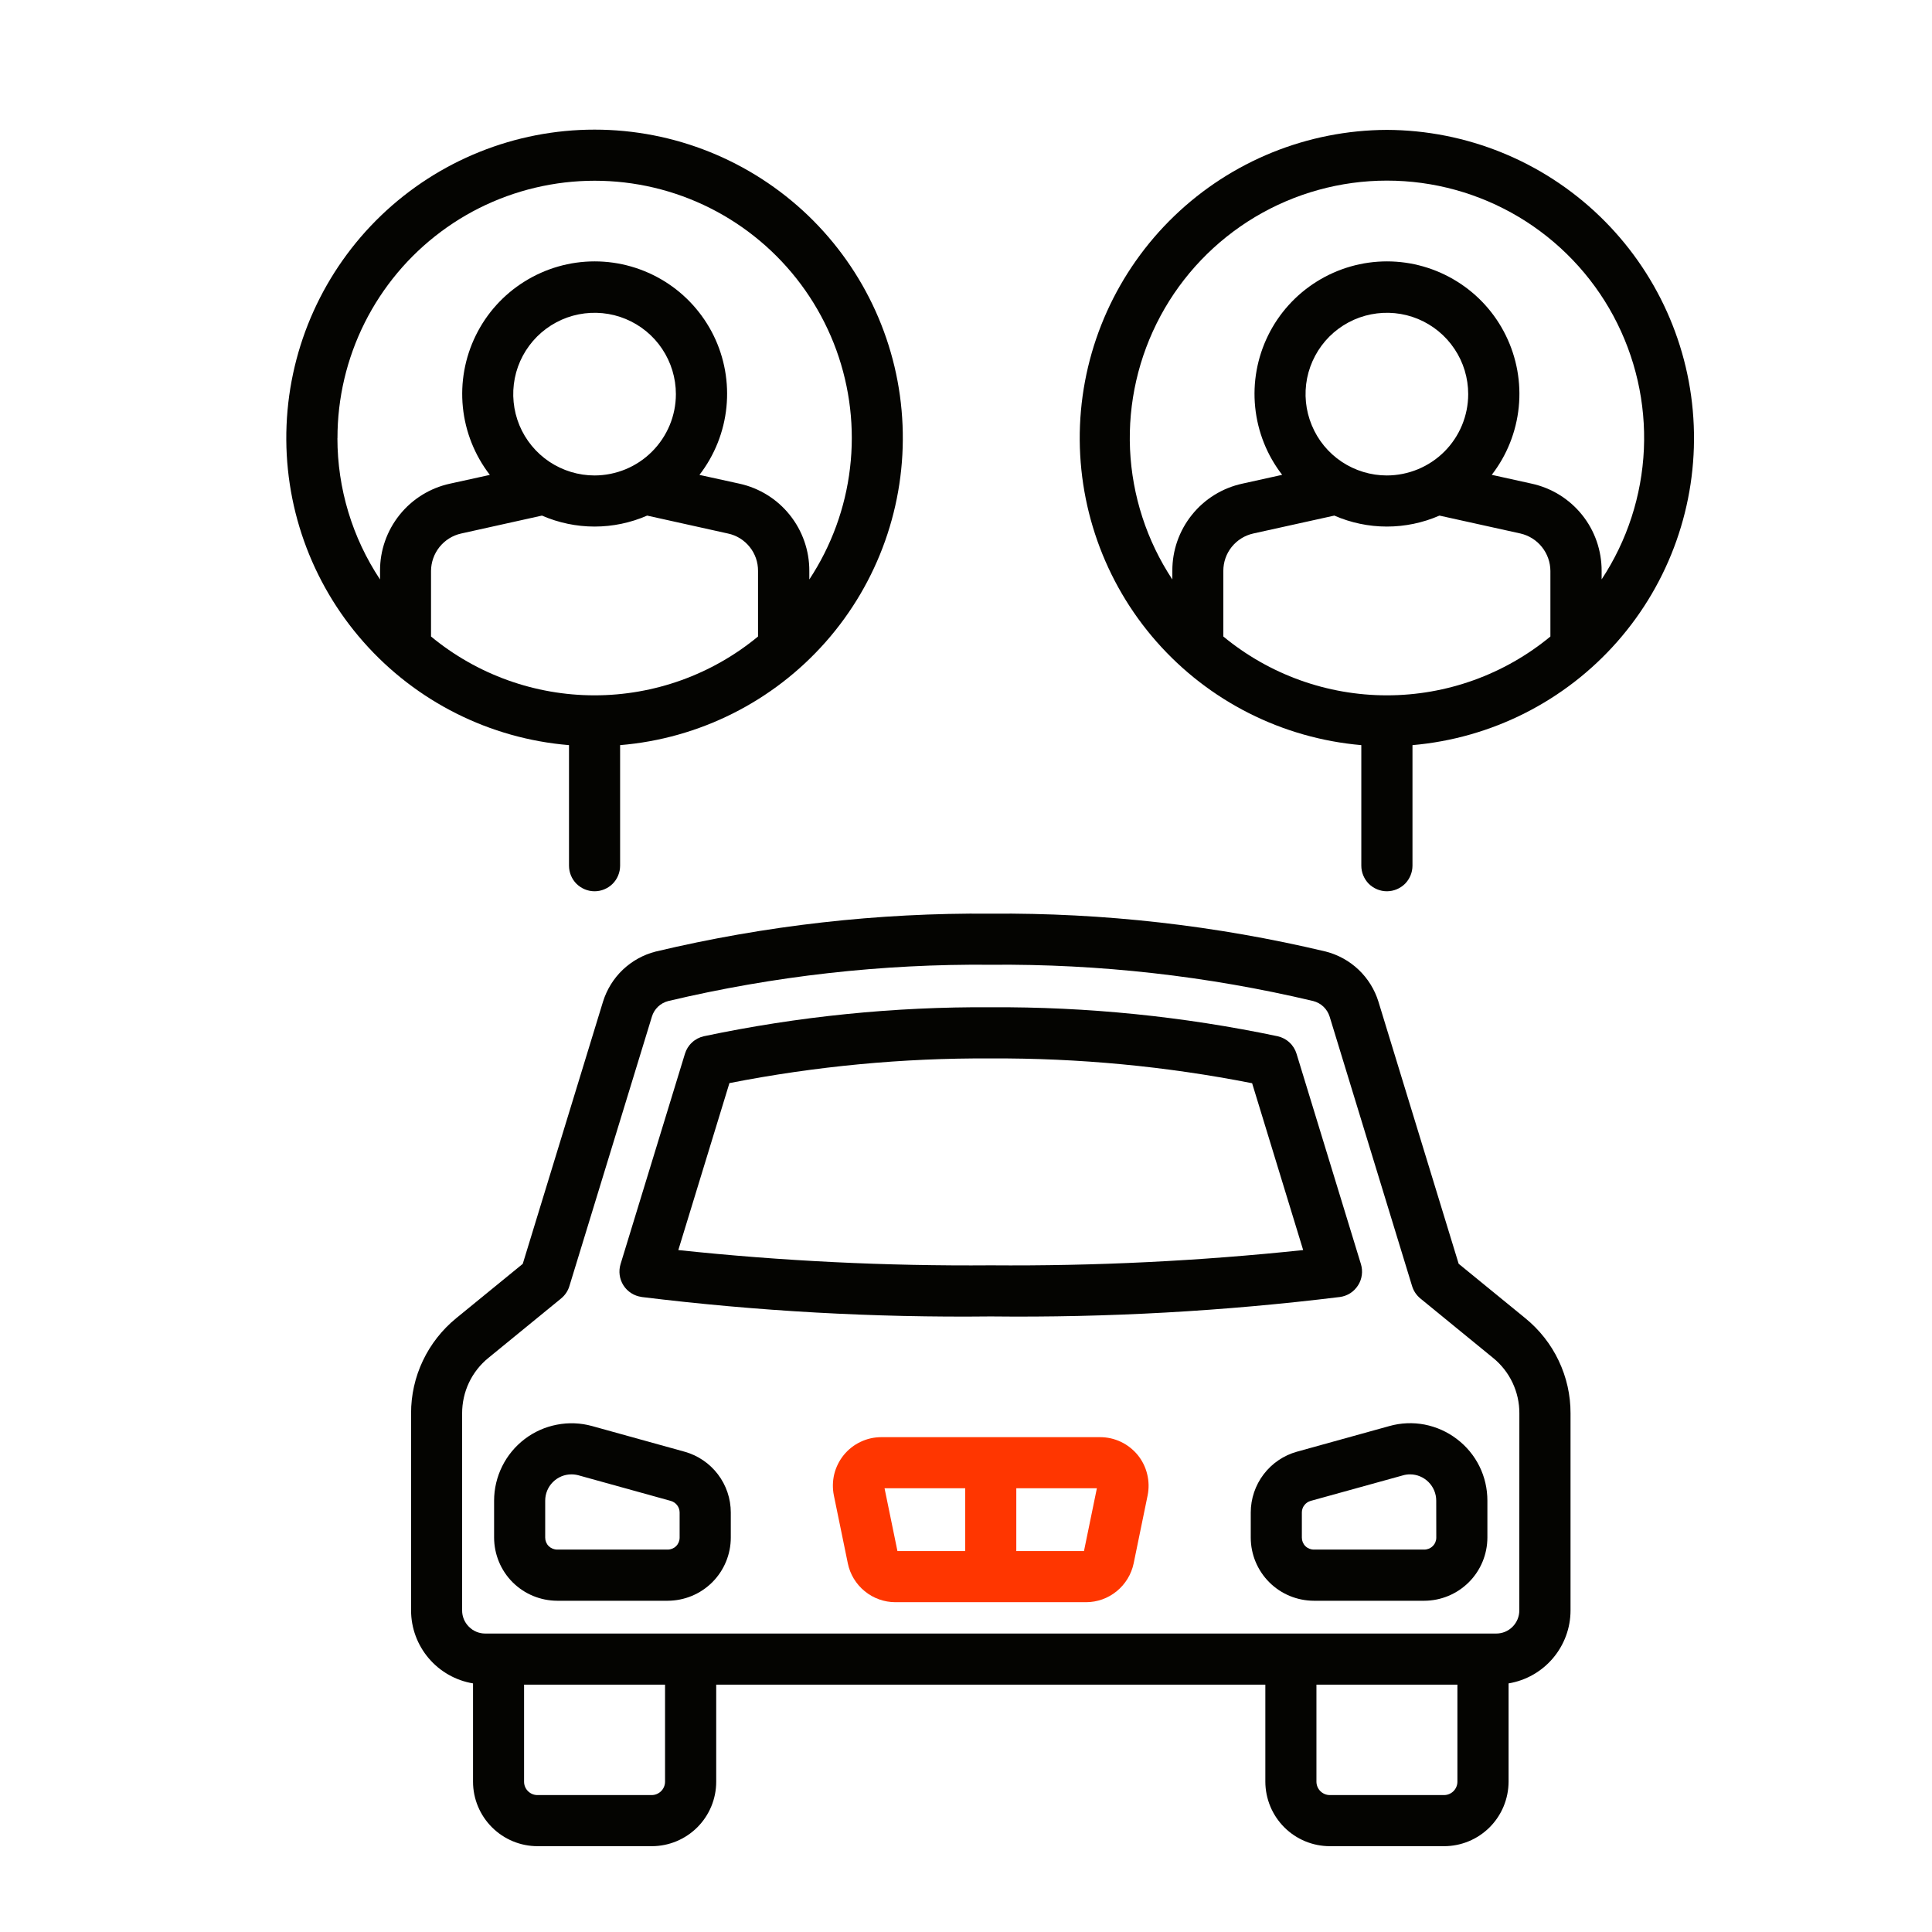
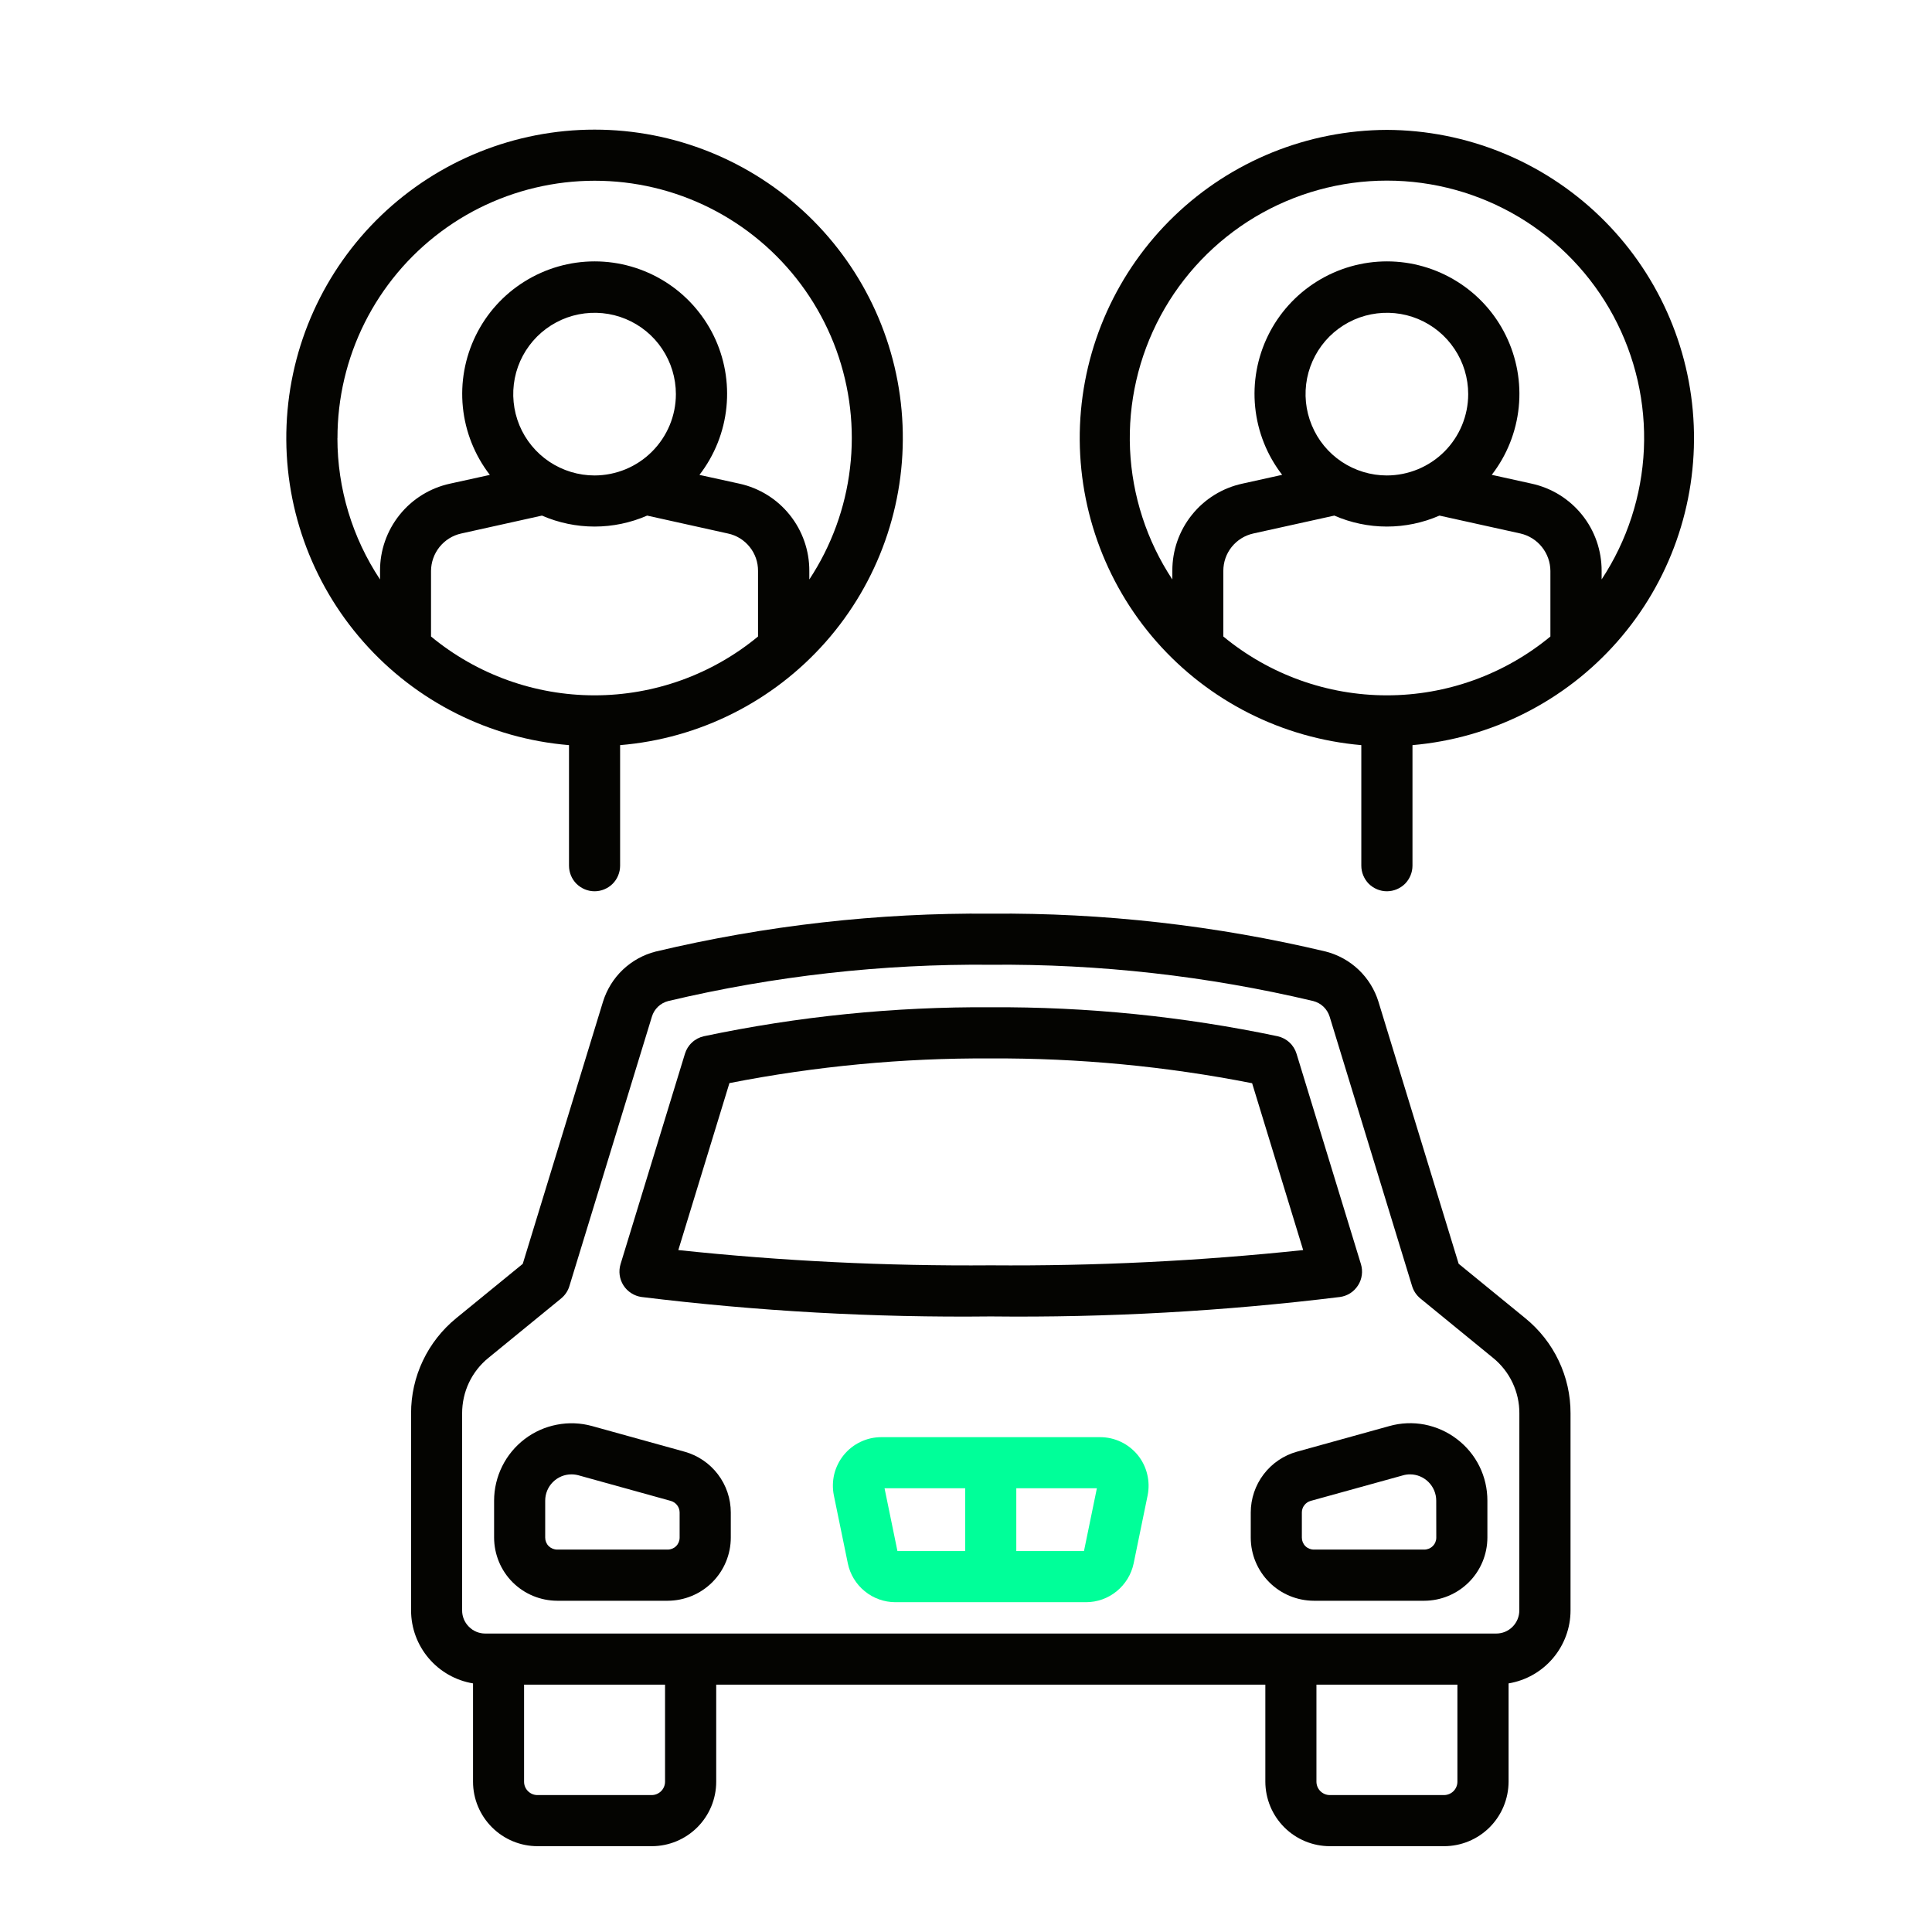
<svg xmlns="http://www.w3.org/2000/svg" width="31" height="31" viewBox="0 0 31 31" fill="none">
-   <path d="M24.475 21.152L23.405 20.278L22.118 16.073C22.058 15.878 21.948 15.701 21.8 15.56C21.652 15.419 21.47 15.319 21.272 15.268C19.511 14.849 17.707 14.645 15.897 14.66C14.088 14.645 12.283 14.849 10.522 15.268C10.324 15.318 10.142 15.419 9.993 15.56C9.845 15.701 9.736 15.878 9.675 16.074L8.388 20.279L7.319 21.152C7.093 21.337 6.91 21.57 6.785 21.834C6.66 22.097 6.595 22.386 6.596 22.678V25.841C6.596 26.122 6.697 26.394 6.879 26.608C7.061 26.822 7.313 26.965 7.59 27.011V28.589C7.59 28.863 7.7 29.126 7.894 29.32C8.088 29.514 8.351 29.623 8.625 29.623H10.458C10.732 29.623 10.995 29.514 11.189 29.32C11.383 29.126 11.492 28.863 11.492 28.589V27.031H20.303V28.588C20.304 28.863 20.413 29.126 20.607 29.32C20.801 29.514 21.064 29.623 21.338 29.623H23.171C23.445 29.623 23.708 29.514 23.902 29.32C24.096 29.126 24.205 28.863 24.206 28.588V27.011C24.483 26.965 24.735 26.822 24.917 26.608C25.099 26.394 25.2 26.122 25.2 25.841V22.678C25.201 22.386 25.136 22.097 25.01 21.833C24.885 21.569 24.702 21.337 24.475 21.152ZM10.671 28.589C10.671 28.645 10.648 28.7 10.608 28.74C10.568 28.78 10.513 28.803 10.456 28.803H8.623C8.566 28.803 8.512 28.78 8.472 28.74C8.431 28.7 8.409 28.645 8.409 28.589V27.031H10.671V28.589ZM23.169 28.803H21.338C21.281 28.803 21.226 28.78 21.186 28.74C21.146 28.7 21.123 28.645 21.123 28.588V27.031H23.385V28.588C23.385 28.645 23.362 28.7 23.322 28.74C23.282 28.78 23.227 28.803 23.17 28.803H23.169ZM24.378 25.841C24.378 25.939 24.339 26.033 24.27 26.102C24.201 26.172 24.107 26.211 24.009 26.211H7.785C7.687 26.211 7.593 26.172 7.524 26.102C7.454 26.033 7.415 25.939 7.415 25.841V22.678C7.415 22.508 7.452 22.339 7.525 22.185C7.598 22.031 7.705 21.895 7.837 21.788L9.004 20.834C9.066 20.783 9.113 20.714 9.136 20.637L10.46 16.313C10.478 16.252 10.512 16.197 10.558 16.153C10.604 16.109 10.661 16.078 10.723 16.062C12.418 15.66 14.155 15.464 15.897 15.48C17.639 15.465 19.376 15.66 21.071 16.062C21.133 16.078 21.19 16.109 21.236 16.153C21.282 16.197 21.316 16.252 21.335 16.313L22.658 20.637C22.682 20.715 22.728 20.783 22.791 20.835L23.957 21.788C24.089 21.895 24.196 22.031 24.269 22.185C24.342 22.339 24.38 22.508 24.379 22.678L24.378 25.841Z" fill="#040401" />
-   <path d="M10.294 20.811C12.152 21.039 14.024 21.144 15.897 21.123C17.77 21.144 19.641 21.039 21.5 20.811C21.559 20.803 21.616 20.782 21.666 20.75C21.716 20.718 21.758 20.675 21.79 20.625C21.823 20.575 21.843 20.518 21.851 20.459C21.859 20.4 21.854 20.34 21.837 20.284L20.804 16.909C20.783 16.839 20.744 16.776 20.69 16.727C20.637 16.677 20.571 16.643 20.5 16.627C18.986 16.309 17.443 16.153 15.897 16.162C14.351 16.152 12.807 16.308 11.294 16.627C11.223 16.643 11.157 16.677 11.104 16.727C11.05 16.776 11.011 16.839 10.99 16.909L9.957 20.284C9.94 20.34 9.935 20.4 9.943 20.459C9.951 20.518 9.972 20.575 10.004 20.625C10.036 20.675 10.078 20.717 10.128 20.749C10.178 20.781 10.235 20.802 10.294 20.81V20.811ZM11.704 17.379C13.085 17.108 14.489 16.975 15.897 16.983C17.305 16.976 18.709 17.109 20.091 17.381L20.91 20.058C19.245 20.234 17.571 20.316 15.897 20.303C14.223 20.316 12.549 20.235 10.884 20.058L11.704 17.379Z" fill="#040401" />
-   <path d="M17.65 23.06H14.143C14.027 23.06 13.913 23.085 13.809 23.135C13.704 23.184 13.612 23.257 13.539 23.346C13.466 23.436 13.414 23.541 13.386 23.653C13.359 23.766 13.357 23.883 13.38 23.996L13.604 25.086C13.64 25.261 13.736 25.419 13.875 25.532C14.014 25.646 14.188 25.708 14.367 25.708H17.426C17.606 25.708 17.779 25.646 17.918 25.532C18.057 25.419 18.153 25.261 18.19 25.086L18.414 23.996C18.437 23.883 18.435 23.766 18.407 23.653C18.38 23.541 18.328 23.436 18.255 23.346C18.181 23.257 18.089 23.184 17.985 23.135C17.88 23.085 17.766 23.06 17.65 23.06ZM14.193 23.88H15.487V24.888H14.4L14.193 23.88ZM17.393 24.888H16.307V23.88H17.6L17.393 24.888Z" fill="#FF3600" />
+   <path d="M24.475 21.152L23.405 20.278L22.118 16.073C22.058 15.878 21.948 15.701 21.8 15.56C21.652 15.419 21.47 15.319 21.272 15.268C19.511 14.849 17.707 14.645 15.897 14.66C14.088 14.645 12.283 14.849 10.522 15.268C10.324 15.318 10.142 15.419 9.993 15.56C9.845 15.701 9.736 15.878 9.675 16.074L8.388 20.279L7.319 21.152C7.093 21.337 6.91 21.57 6.785 21.834C6.66 22.097 6.595 22.386 6.596 22.678V25.841C6.596 26.122 6.697 26.394 6.879 26.608C7.061 26.822 7.313 26.965 7.59 27.011V28.589C7.59 28.863 7.7 29.126 7.894 29.32C8.088 29.514 8.351 29.623 8.625 29.623H10.458C10.732 29.623 10.995 29.514 11.189 29.32C11.383 29.126 11.492 28.863 11.492 28.589V27.031H20.303V28.588C20.304 28.863 20.413 29.126 20.607 29.32C20.801 29.514 21.064 29.623 21.338 29.623H23.171C23.445 29.623 23.708 29.514 23.902 29.32C24.096 29.126 24.205 28.863 24.206 28.588V27.011C24.483 26.965 24.735 26.822 24.917 26.608C25.099 26.394 25.2 26.122 25.2 25.841V22.678C25.201 22.386 25.136 22.097 25.01 21.833C24.885 21.569 24.702 21.337 24.475 21.152ZM10.671 28.589C10.671 28.645 10.648 28.7 10.608 28.74C10.568 28.78 10.513 28.803 10.456 28.803H8.623C8.566 28.803 8.512 28.78 8.472 28.74C8.431 28.7 8.409 28.645 8.409 28.589V27.031H10.671V28.589ZM23.169 28.803H21.338C21.281 28.803 21.226 28.78 21.186 28.74C21.146 28.7 21.123 28.645 21.123 28.588V27.031H23.385V28.588C23.385 28.645 23.362 28.7 23.322 28.74C23.282 28.78 23.226 28.803 23.169 28.803ZM24.378 25.841C24.378 25.939 24.339 26.033 24.27 26.102C24.201 26.172 24.107 26.211 24.009 26.211H7.785C7.687 26.211 7.593 26.172 7.524 26.102C7.454 26.033 7.415 25.939 7.415 25.841V22.678C7.415 22.508 7.452 22.339 7.525 22.185C7.598 22.031 7.705 21.895 7.837 21.788L9.004 20.834C9.066 20.783 9.113 20.714 9.136 20.637L10.46 16.313C10.478 16.252 10.512 16.197 10.558 16.153C10.604 16.109 10.661 16.078 10.723 16.062C12.418 15.66 14.155 15.464 15.897 15.48C17.639 15.465 19.376 15.66 21.071 16.062C21.133 16.078 21.19 16.109 21.236 16.153C21.282 16.197 21.316 16.252 21.335 16.313L22.658 20.637C22.682 20.715 22.728 20.783 22.791 20.835L23.957 21.788C24.089 21.895 24.196 22.031 24.269 22.185C24.342 22.339 24.38 22.508 24.379 22.678L24.378 25.841Z" fill="#040401" />
+   <path d="M10.294 20.811C12.152 21.039 14.024 21.144 15.897 21.123C17.77 21.144 19.641 21.039 21.5 20.811C21.559 20.803 21.616 20.782 21.666 20.75C21.716 20.718 21.758 20.675 21.79 20.625C21.823 20.575 21.843 20.518 21.851 20.459C21.859 20.4 21.854 20.34 21.837 20.284L20.804 16.909C20.783 16.839 20.744 16.776 20.69 16.727C20.637 16.677 20.571 16.643 20.5 16.627C18.986 16.309 17.443 16.153 15.897 16.162C14.351 16.152 12.807 16.308 11.294 16.627C11.223 16.643 11.157 16.677 11.104 16.727C11.05 16.776 11.011 16.839 10.99 16.909L9.957 20.284C9.94 20.34 9.935 20.4 9.943 20.459C9.951 20.518 9.972 20.575 10.004 20.625C10.036 20.675 10.078 20.717 10.128 20.749C10.178 20.781 10.235 20.803 10.294 20.811ZM11.704 17.379C13.085 17.108 14.489 16.975 15.897 16.983C17.305 16.976 18.709 17.109 20.091 17.381L20.91 20.058C19.245 20.234 17.571 20.316 15.897 20.303C14.223 20.316 12.549 20.235 10.884 20.058L11.704 17.379Z" fill="#040401" />
+   <path d="M17.65 23.06H14.143C14.027 23.06 13.913 23.085 13.809 23.135C13.704 23.184 13.612 23.257 13.539 23.346C13.466 23.436 13.414 23.541 13.386 23.653C13.359 23.766 13.357 23.883 13.38 23.996L13.604 25.086C13.64 25.261 13.736 25.419 13.875 25.532C14.014 25.646 14.188 25.708 14.367 25.708H17.426C17.606 25.708 17.779 25.646 17.918 25.532C18.057 25.419 18.153 25.261 18.19 25.086L18.414 23.996C18.437 23.883 18.435 23.766 18.407 23.653C18.38 23.541 18.328 23.436 18.255 23.346C18.181 23.257 18.089 23.184 17.985 23.135C17.88 23.085 17.766 23.06 17.65 23.06ZM14.193 23.88H15.487V24.888H14.4L14.193 23.88ZM17.393 24.888H16.307V23.88H17.6L17.393 24.888Z" fill="#00FF99" />
  <path d="M23.377 23.091C23.225 22.974 23.047 22.895 22.859 22.858C22.671 22.822 22.477 22.83 22.293 22.882L20.811 23.293C20.598 23.352 20.41 23.48 20.276 23.656C20.142 23.832 20.069 24.048 20.069 24.269V24.672C20.069 24.94 20.176 25.198 20.366 25.388C20.556 25.578 20.813 25.684 21.082 25.685H22.854C23.122 25.684 23.379 25.577 23.569 25.387C23.759 25.197 23.865 24.94 23.866 24.672V24.079C23.866 23.887 23.823 23.698 23.738 23.527C23.653 23.355 23.529 23.206 23.377 23.091ZM23.046 24.672C23.046 24.723 23.026 24.772 22.989 24.808C22.953 24.844 22.904 24.864 22.853 24.864H21.081C21.03 24.864 20.981 24.844 20.945 24.808C20.909 24.772 20.889 24.723 20.889 24.672V24.269C20.889 24.227 20.902 24.186 20.928 24.153C20.953 24.119 20.989 24.095 21.029 24.083L22.511 23.673C22.548 23.662 22.587 23.657 22.625 23.657C22.737 23.657 22.843 23.702 22.922 23.781C23.001 23.86 23.045 23.967 23.045 24.079L23.046 24.672Z" fill="#040401" />
  <path d="M10.983 23.293L9.501 22.882C9.317 22.831 9.123 22.823 8.935 22.86C8.747 22.896 8.57 22.975 8.418 23.091C8.266 23.207 8.143 23.356 8.058 23.527C7.973 23.699 7.928 23.887 7.928 24.079V24.672C7.929 24.94 8.035 25.198 8.225 25.388C8.415 25.578 8.673 25.684 8.941 25.685H10.713C10.982 25.684 11.239 25.578 11.429 25.388C11.619 25.198 11.726 24.94 11.726 24.672V24.269C11.726 24.047 11.653 23.832 11.519 23.656C11.385 23.48 11.197 23.352 10.983 23.293ZM10.905 24.672C10.905 24.723 10.885 24.772 10.849 24.808C10.813 24.844 10.764 24.864 10.713 24.864H8.941C8.89 24.864 8.841 24.844 8.804 24.808C8.768 24.772 8.748 24.723 8.748 24.672V24.079C8.748 23.967 8.792 23.86 8.871 23.781C8.95 23.702 9.057 23.657 9.168 23.657C9.207 23.657 9.245 23.662 9.282 23.672L10.764 24.083C10.805 24.095 10.84 24.119 10.866 24.153C10.891 24.186 10.905 24.227 10.905 24.269L10.905 24.672Z" fill="#040401" />
-   <path d="M22.253 2.084C20.98 2.089 19.758 2.584 18.841 3.467C17.924 4.35 17.382 5.552 17.329 6.824C17.277 8.096 17.716 9.34 18.557 10.296C19.398 11.252 20.575 11.846 21.843 11.956V13.89C21.843 13.999 21.887 14.104 21.963 14.181C22.04 14.257 22.145 14.301 22.253 14.301C22.362 14.301 22.467 14.257 22.544 14.181C22.62 14.104 22.664 13.999 22.664 13.89V11.956C23.932 11.846 25.109 11.252 25.95 10.296C26.791 9.34 27.23 8.096 27.177 6.824C27.125 5.552 26.583 4.35 25.666 3.467C24.749 2.584 23.527 2.089 22.253 2.084ZM22.253 7.629C21.995 7.629 21.743 7.552 21.528 7.409C21.314 7.266 21.146 7.062 21.048 6.823C20.949 6.585 20.923 6.323 20.973 6.069C21.024 5.816 21.148 5.584 21.33 5.401C21.513 5.219 21.745 5.094 21.999 5.044C22.252 4.994 22.514 5.019 22.753 5.118C22.991 5.217 23.195 5.384 23.338 5.599C23.482 5.813 23.558 6.066 23.558 6.324C23.558 6.67 23.42 7.002 23.176 7.246C22.931 7.491 22.599 7.628 22.253 7.629ZM21.41 8.273C21.676 8.389 21.963 8.449 22.253 8.449C22.544 8.449 22.831 8.389 23.097 8.273L24.395 8.56C24.531 8.591 24.653 8.667 24.74 8.776C24.828 8.885 24.876 9.021 24.877 9.161V10.213C24.138 10.823 23.211 11.157 22.253 11.157C21.295 11.157 20.368 10.823 19.629 10.213V9.16C19.629 9.02 19.676 8.884 19.764 8.775C19.852 8.666 19.974 8.59 20.111 8.56L21.41 8.273ZM25.699 9.297V9.161C25.7 8.834 25.59 8.516 25.385 8.261C25.18 8.006 24.894 7.829 24.574 7.76L23.936 7.619C24.179 7.305 24.329 6.929 24.369 6.533C24.409 6.138 24.337 5.74 24.162 5.383C23.987 5.026 23.716 4.726 23.378 4.516C23.041 4.306 22.652 4.194 22.255 4.194C21.857 4.194 21.468 4.306 21.131 4.516C20.794 4.726 20.522 5.026 20.347 5.383C20.172 5.74 20.1 6.138 20.14 6.533C20.18 6.929 20.33 7.305 20.573 7.619L19.936 7.76C19.616 7.829 19.329 8.006 19.125 8.261C18.92 8.516 18.809 8.834 18.811 9.161V9.298C18.4 8.676 18.166 7.954 18.132 7.21C18.099 6.465 18.268 5.726 18.621 5.069C18.974 4.413 19.498 3.865 20.138 3.482C20.778 3.1 21.509 2.898 22.254 2.898C23 2.898 23.731 3.1 24.371 3.482C25.011 3.865 25.535 4.413 25.888 5.069C26.241 5.726 26.41 6.465 26.377 7.21C26.343 7.954 26.109 8.676 25.698 9.298L25.699 9.297Z" fill="#040401" />
+   <path d="M22.253 2.084C20.98 2.089 19.758 2.584 18.841 3.467C17.924 4.35 17.382 5.552 17.329 6.824C17.277 8.096 17.716 9.34 18.557 10.296C19.398 11.252 20.575 11.846 21.843 11.956V13.89C21.843 13.999 21.887 14.104 21.963 14.181C22.04 14.257 22.145 14.301 22.253 14.301C22.362 14.301 22.467 14.257 22.544 14.181C22.62 14.104 22.664 13.999 22.664 13.89V11.956C23.932 11.846 25.109 11.252 25.95 10.296C26.791 9.34 27.23 8.096 27.177 6.824C27.125 5.552 26.583 4.35 25.666 3.467C24.749 2.584 23.527 2.089 22.253 2.084ZM22.253 7.629C21.995 7.629 21.743 7.552 21.528 7.409C21.314 7.266 21.146 7.062 21.048 6.823C20.949 6.585 20.923 6.323 20.973 6.069C21.024 5.816 21.148 5.584 21.33 5.401C21.513 5.219 21.745 5.094 21.999 5.044C22.252 4.994 22.514 5.019 22.753 5.118C22.991 5.217 23.195 5.384 23.338 5.599C23.482 5.813 23.558 6.066 23.558 6.324C23.558 6.67 23.42 7.002 23.176 7.246C22.931 7.491 22.599 7.628 22.253 7.629ZM21.41 8.273C21.676 8.389 21.963 8.449 22.253 8.449C22.544 8.449 22.831 8.389 23.097 8.273L24.395 8.56C24.531 8.591 24.653 8.667 24.74 8.776C24.828 8.885 24.876 9.021 24.877 9.161V10.213C24.138 10.823 23.211 11.157 22.253 11.157C21.295 11.157 20.368 10.823 19.629 10.213V9.16C19.629 9.02 19.676 8.884 19.764 8.775C19.852 8.666 19.974 8.59 20.111 8.56L21.41 8.273ZM25.699 9.297V9.161C25.7 8.834 25.59 8.516 25.385 8.261C25.18 8.006 24.894 7.829 24.574 7.76L23.936 7.619C24.179 7.305 24.329 6.929 24.369 6.533C24.409 6.138 24.337 5.74 24.162 5.383C23.987 5.026 23.716 4.726 23.378 4.516C23.041 4.306 22.652 4.194 22.255 4.194C21.857 4.194 21.468 4.306 21.131 4.516C20.794 4.726 20.522 5.026 20.347 5.383C20.172 5.74 20.1 6.138 20.14 6.533C20.18 6.929 20.33 7.305 20.573 7.619L19.936 7.76C19.616 7.829 19.329 8.006 19.125 8.261C18.92 8.516 18.809 8.834 18.811 9.161V9.298C18.4 8.676 18.166 7.954 18.132 7.21C18.099 6.465 18.268 5.726 18.621 5.069C18.974 4.413 19.498 3.865 20.138 3.482C20.778 3.1 21.509 2.898 22.254 2.898C23 2.898 23.731 3.1 24.371 3.482C25.011 3.865 25.535 4.413 25.888 5.069C26.241 5.726 26.41 6.465 26.377 7.21C26.343 7.954 26.109 8.675 25.699 9.297Z" fill="#040401" />
  <path d="M9.13 13.89C9.13 13.999 9.173 14.104 9.25 14.181C9.327 14.257 9.431 14.301 9.54 14.301C9.649 14.301 9.753 14.257 9.83 14.181C9.907 14.104 9.95 13.999 9.95 13.89V11.956C11.222 11.851 12.404 11.257 13.249 10.3C14.093 9.343 14.535 8.097 14.482 6.822C14.43 5.546 13.886 4.341 12.965 3.457C12.043 2.574 10.817 2.08 9.54 2.08C8.264 2.08 7.037 2.574 6.116 3.457C5.195 4.341 4.651 5.546 4.598 6.822C4.545 8.097 4.987 9.343 5.832 10.3C6.676 11.257 7.858 11.851 9.13 11.956V13.89ZM9.54 7.629C9.282 7.629 9.03 7.552 8.815 7.409C8.601 7.266 8.433 7.062 8.334 6.823C8.236 6.585 8.21 6.323 8.26 6.069C8.31 5.816 8.435 5.584 8.617 5.401C8.8 5.219 9.032 5.094 9.285 5.044C9.538 4.994 9.801 5.019 10.039 5.118C10.278 5.217 10.482 5.384 10.625 5.599C10.768 5.813 10.845 6.066 10.845 6.324C10.845 6.67 10.707 7.001 10.462 7.246C10.218 7.491 9.886 7.628 9.54 7.629ZM8.696 8.273C8.963 8.389 9.25 8.449 9.54 8.449C9.831 8.449 10.118 8.389 10.384 8.273L11.682 8.561C11.819 8.59 11.941 8.666 12.029 8.776C12.117 8.885 12.164 9.021 12.163 9.161V10.213C11.425 10.823 10.498 11.157 9.54 11.157C8.582 11.157 7.654 10.823 6.916 10.213V9.161C6.917 9.021 6.965 8.886 7.052 8.777C7.14 8.668 7.262 8.591 7.398 8.561L8.696 8.273ZM5.415 7.031C5.414 6.388 5.564 5.753 5.852 5.178C6.141 4.602 6.56 4.102 7.075 3.718C7.591 3.333 8.19 3.075 8.824 2.963C9.458 2.851 10.109 2.889 10.725 3.073C11.342 3.258 11.906 3.584 12.374 4.026C12.842 4.468 13.2 5.013 13.42 5.618C13.639 6.223 13.715 6.87 13.639 7.51C13.564 8.149 13.34 8.761 12.986 9.298V9.161C12.987 8.834 12.876 8.516 12.671 8.261C12.467 8.006 12.18 7.829 11.861 7.76L11.223 7.62C11.466 7.305 11.616 6.929 11.656 6.534C11.696 6.138 11.625 5.74 11.45 5.383C11.274 5.026 11.003 4.726 10.666 4.516C10.328 4.306 9.939 4.194 9.542 4.194C9.144 4.194 8.755 4.306 8.418 4.516C8.08 4.726 7.809 5.026 7.634 5.383C7.459 5.74 7.387 6.138 7.427 6.534C7.467 6.929 7.617 7.305 7.86 7.62L7.223 7.76C6.903 7.829 6.616 8.006 6.412 8.261C6.207 8.516 6.096 8.834 6.098 9.161V9.298C5.652 8.626 5.414 7.837 5.414 7.031L5.415 7.031Z" fill="#040401" />
</svg>
